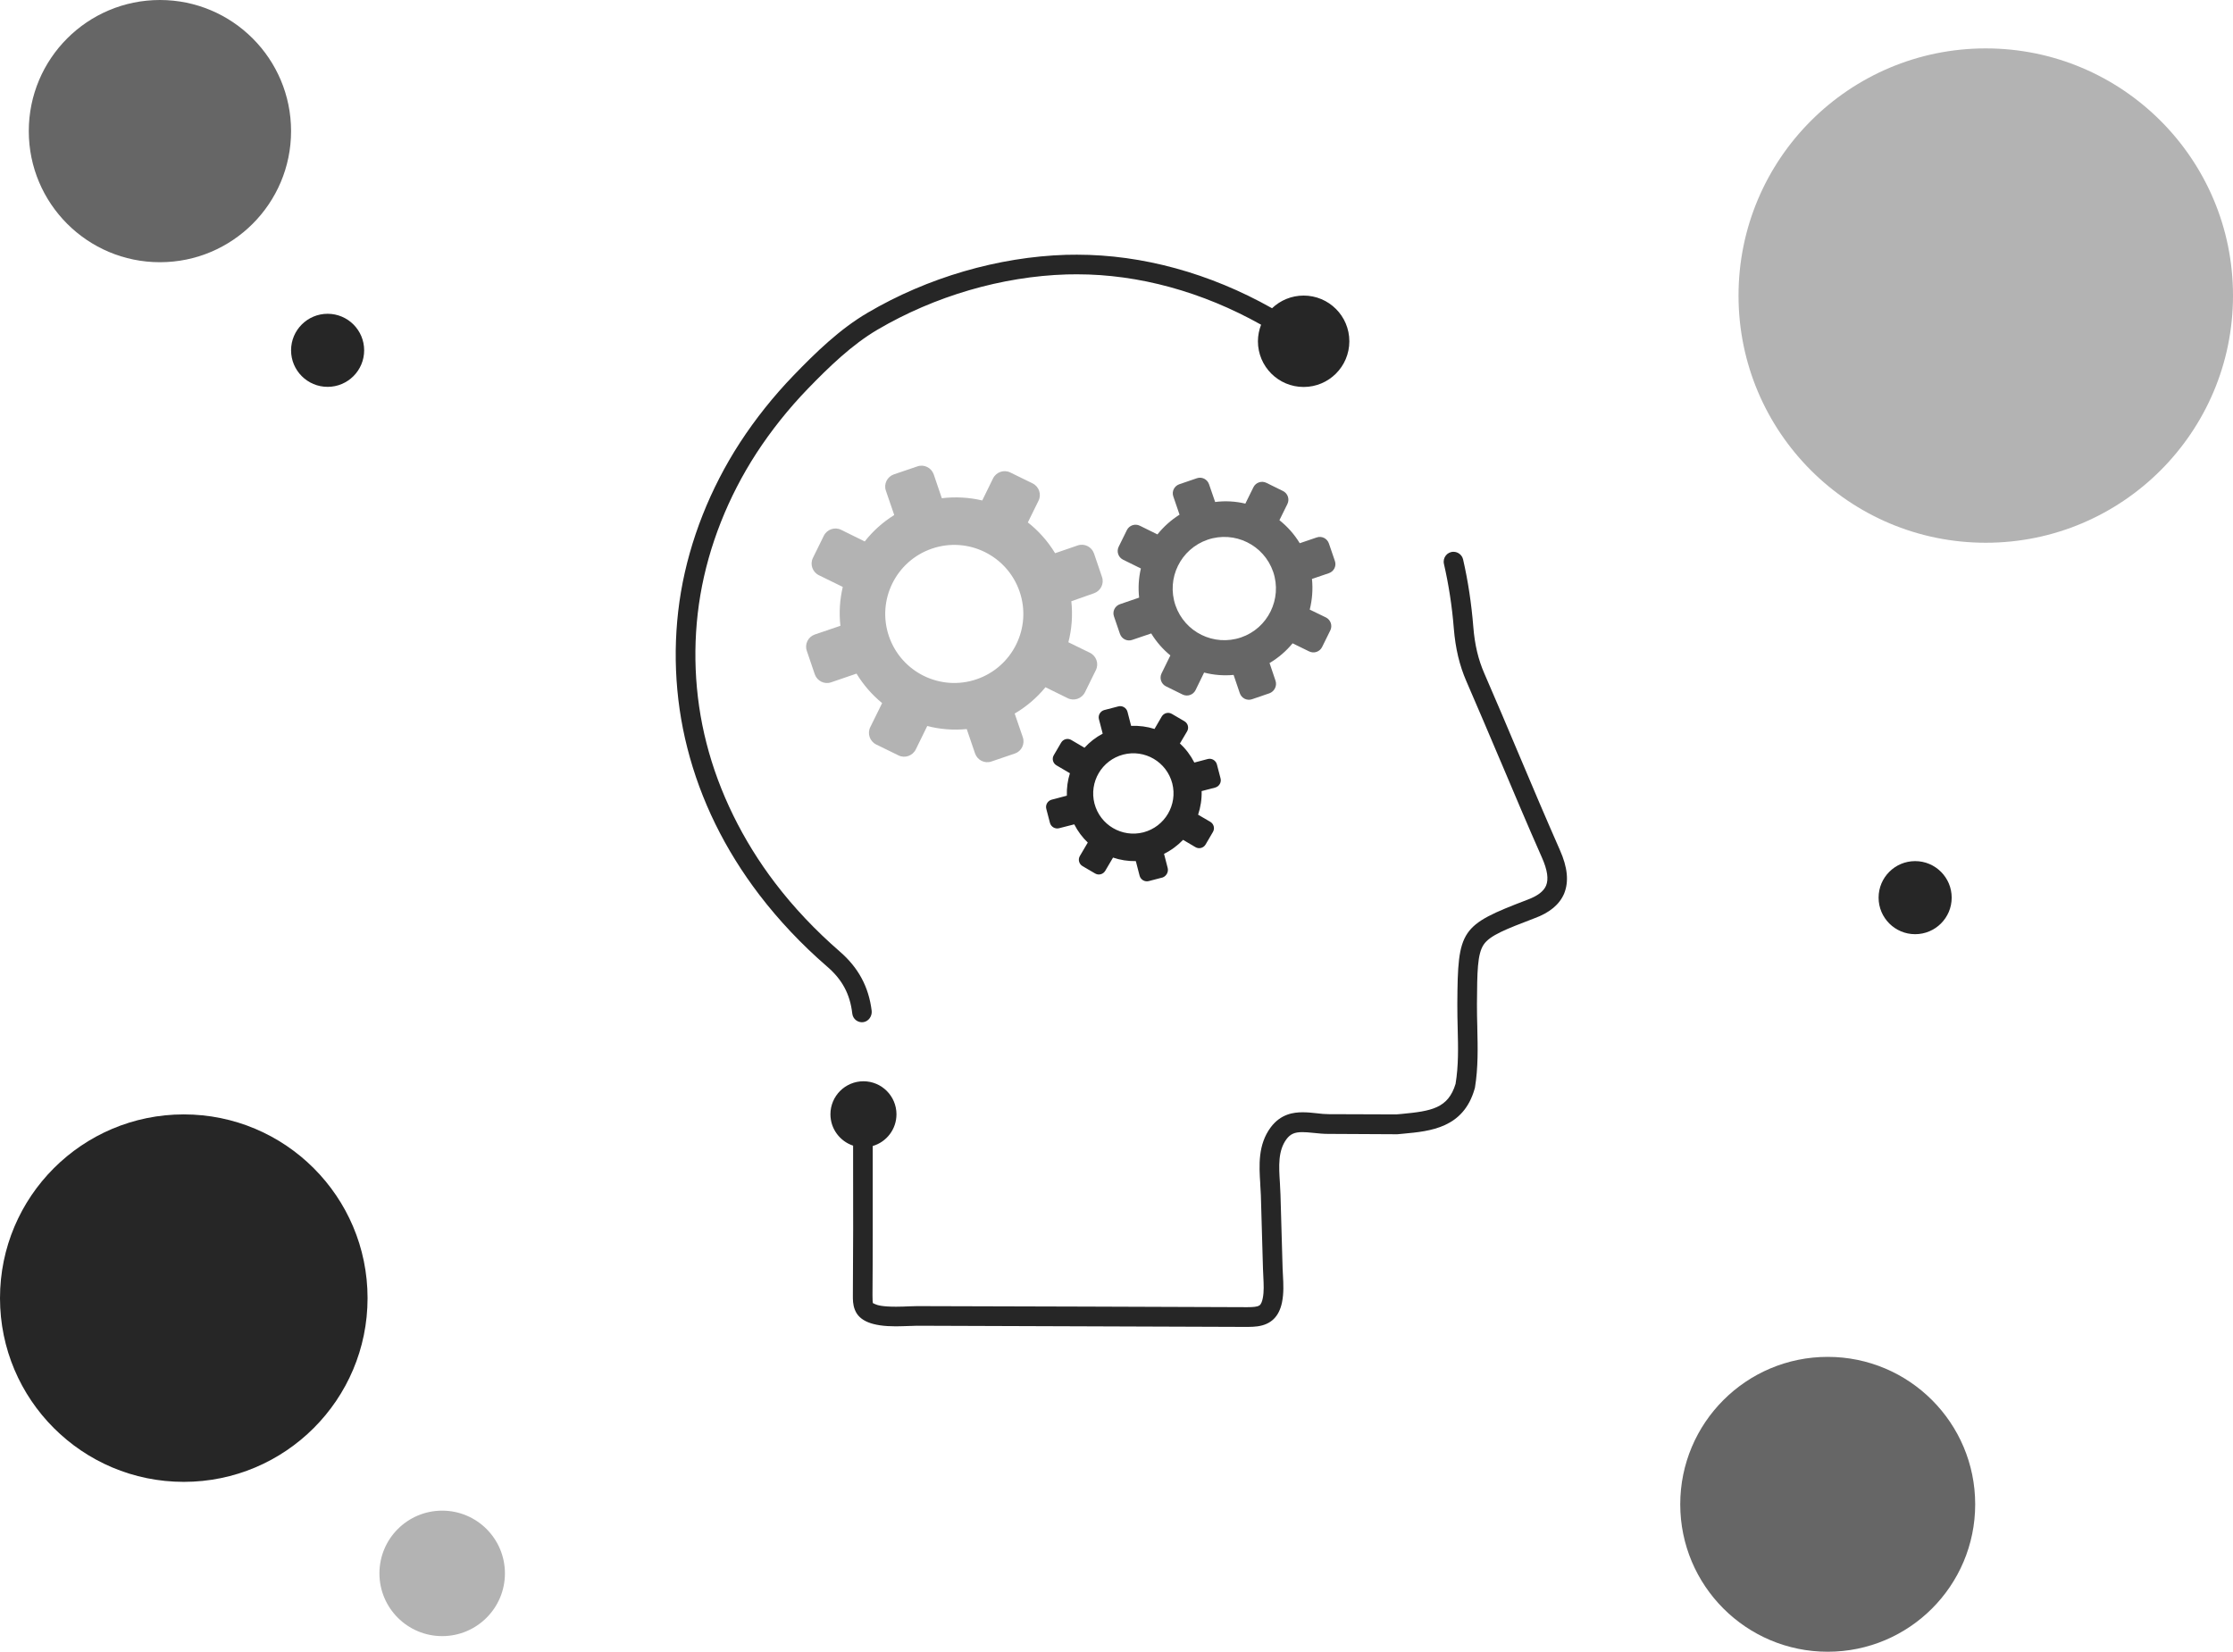
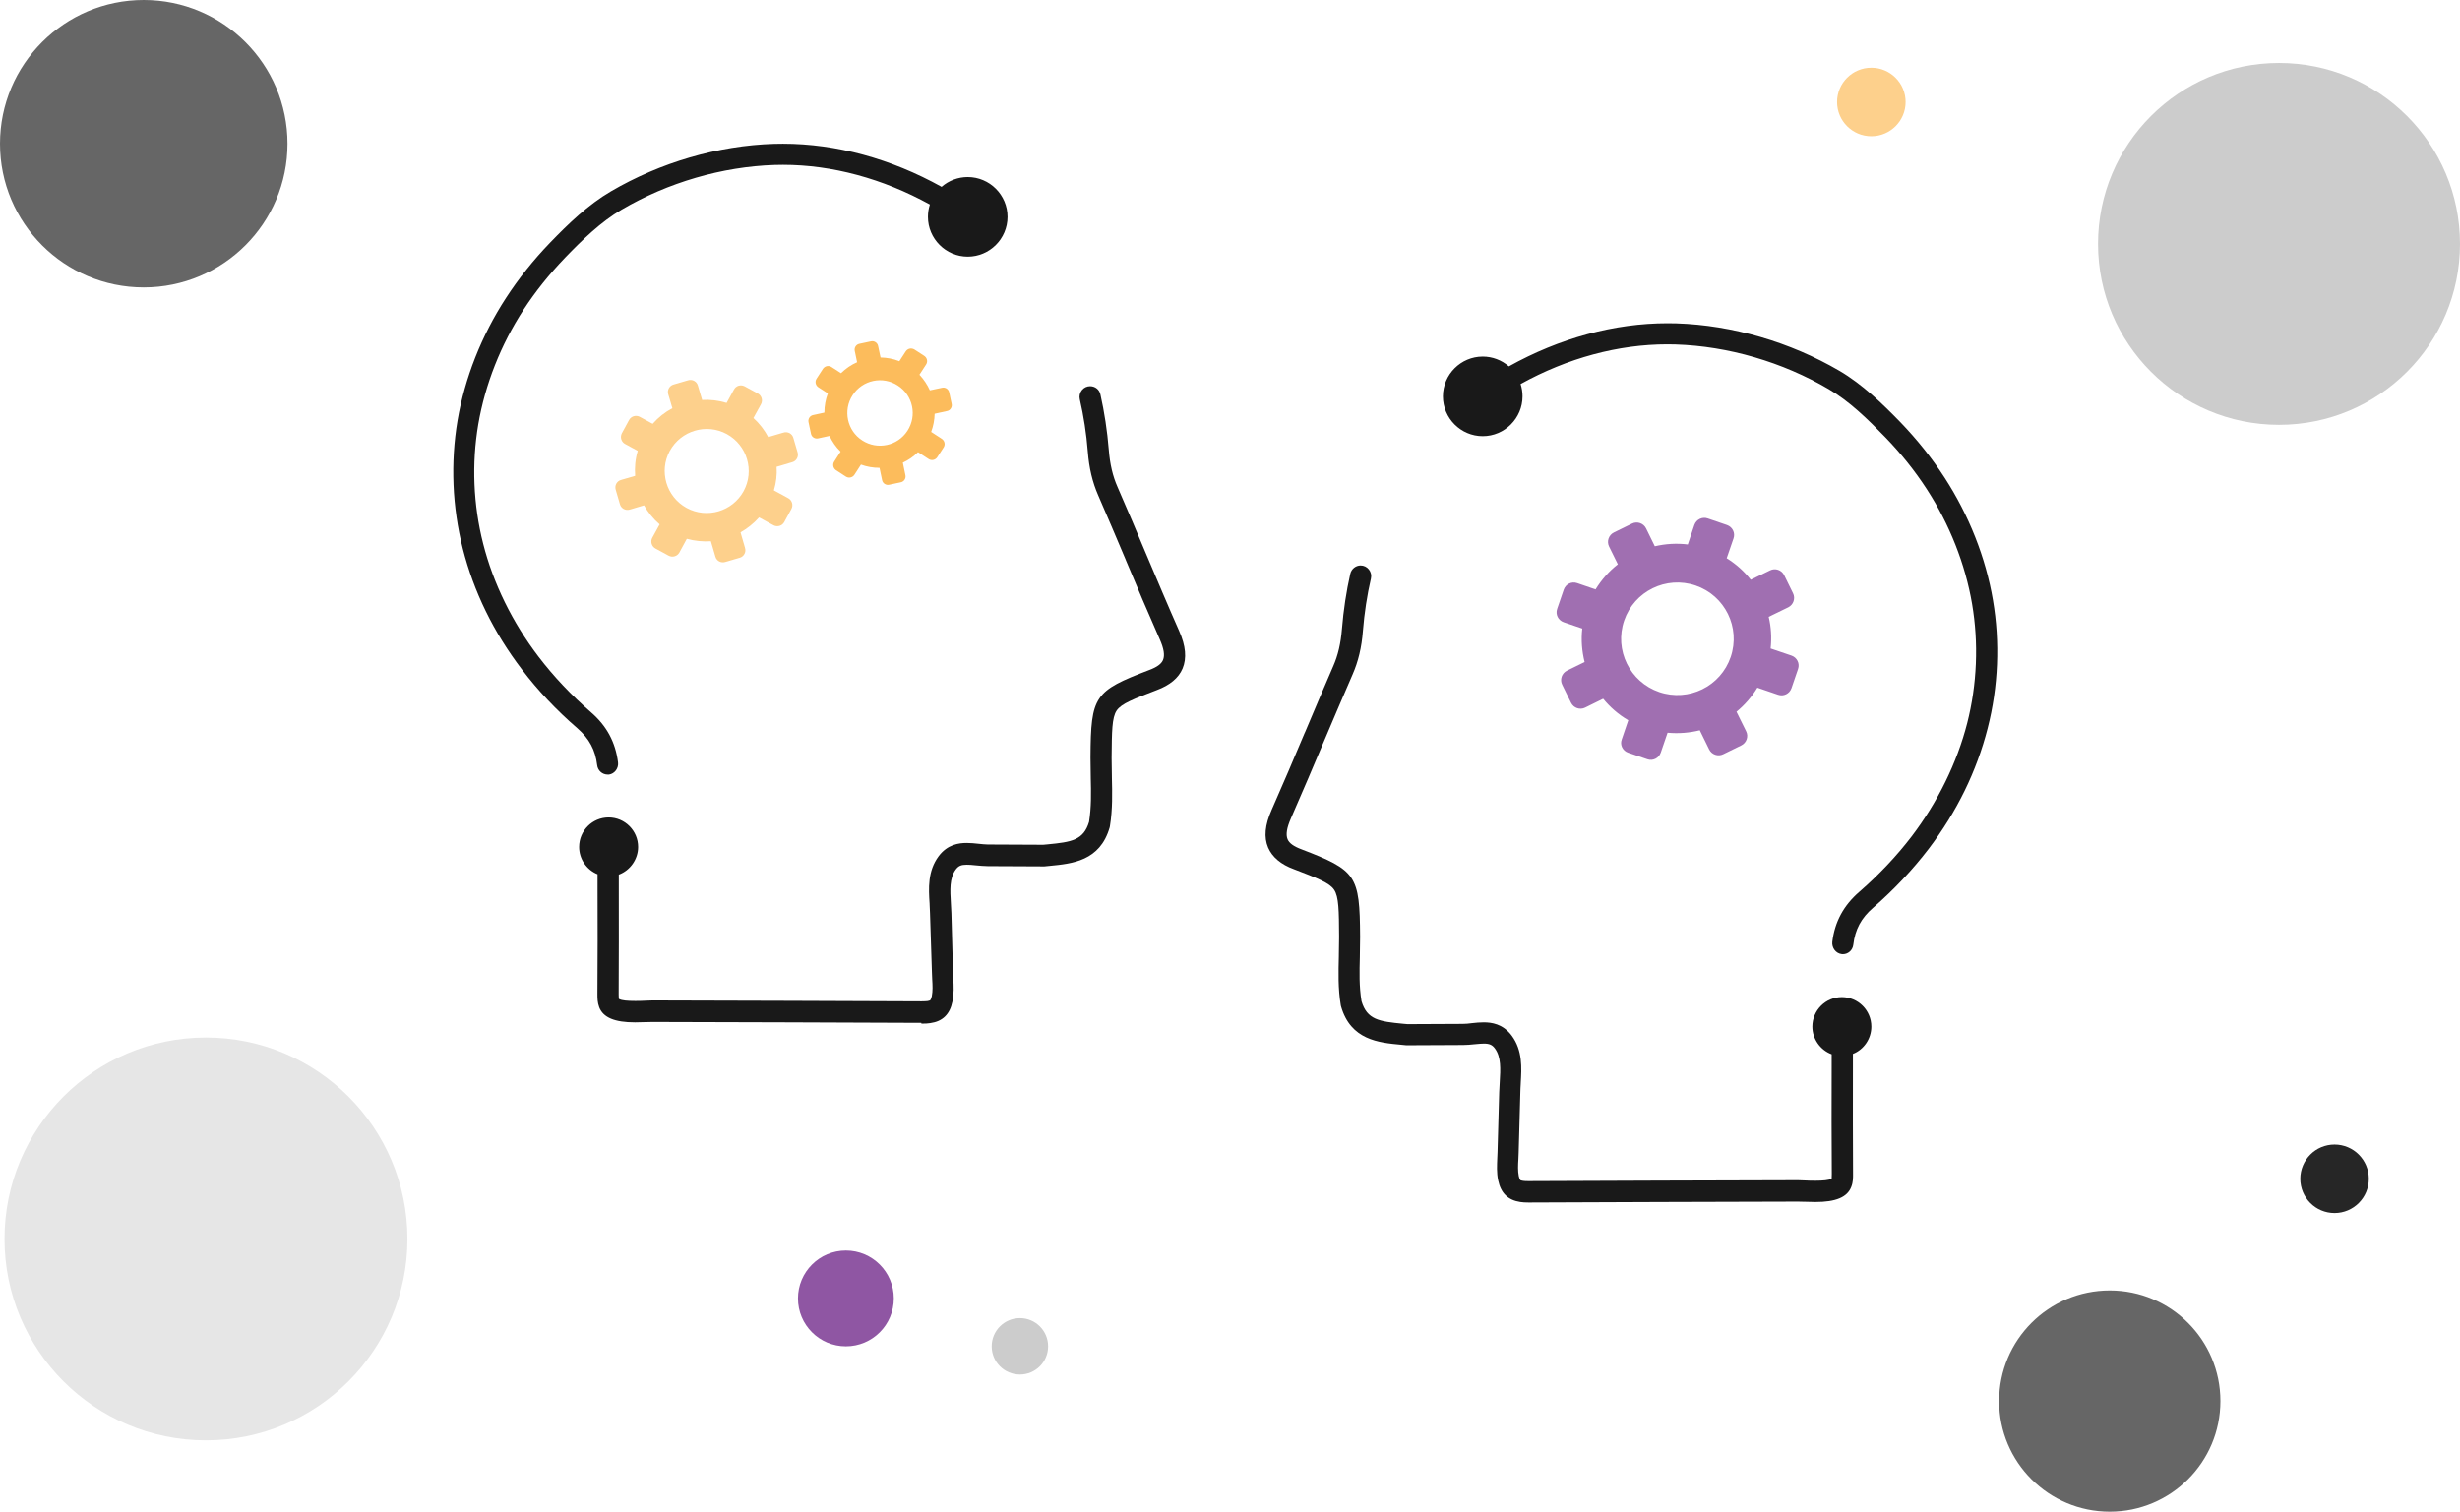
- <svg xmlns="http://www.w3.org/2000/svg" version="1.1" id="Layer_1" x="0px" y="0px" viewBox="0 0 1900.3 1406" enable-background="new 0 0 1900.3 1406" xml:space="preserve">
+ <svg xmlns="http://www.w3.org/2000/svg" version="1.1" id="Layer_1" x="0px" y="0px" viewBox="0 0 1909.8 1173.9" enable-background="new 0 0 1909.8 1173.9" xml:space="preserve">
  <g>
-     <g>
-       <path opacity="0.6" d="M1085.5,579.5l-5.1-15.1c7.6-4.5,14.2-10.2,19.6-16.8l14.1,6.9c4.1,2,9,0.3,11-3.7l7-14.2    c2-4.1,0.3-9-3.7-11l-13.8-6.7c2.1-8.4,2.8-17.2,1.9-26.1l14.4-4.9c4.3-1.5,6.6-6.1,5.1-10.4l-5.1-14.9c-1.5-4.3-6.1-6.6-10.4-5.1    l-14.4,4.9c-4.6-7.6-10.5-14.2-17.3-19.6l6.8-13.8c2-4.1,0.3-9-3.7-11l-14.2-7c-4.1-2-9-0.3-11,3.7l-6.9,14    c-8.3-2-17-2.5-25.7-1.4l-5.2-15.1c-1.5-4.3-6.1-6.6-10.4-5.1l-14.9,5.1c-4.3,1.5-6.6,6.1-5.1,10.4l5.3,15.5    c-7.3,4.6-13.6,10.3-18.8,16.8l-15-7.4c-4.1-2-9-0.3-11,3.7l-7,14.2c-2,4.1-0.3,9,3.7,11l15.2,7.5c-1.9,8-2.4,16.4-1.5,24.8    l-16.3,5.6c-4.3,1.5-6.6,6.1-5.1,10.4l5.1,14.9c1.5,4.3,6.1,6.6,10.4,5.1l16.2-5.5c4.4,7.2,9.9,13.5,16.3,18.7l-7.5,15.3    c-2,4.1-0.3,9,3.7,11l14.2,7c4.1,2,9,0.3,11-3.7l7.3-15c8.1,2.1,16.6,2.8,25.1,2l5.3,15.6c1.5,4.3,6.1,6.6,10.4,5.1l14.9-5.1    C1084.6,588.5,1086.9,583.8,1085.5,579.5z M1056.1,542.6c-23,7.8-47.9-4.4-55.8-27.4c-7.8-23,4.4-47.9,27.4-55.8    c23-7.8,47.9,4.4,55.8,27.4C1091.3,509.8,1079,534.8,1056.1,542.6z" />
-       <path opacity="0.85" d="M993.7,738.8l-3.1-12c6.1-3,11.6-7.1,16.2-11.9l10.5,6.2c3,1.8,6.9,0.8,8.7-2.3l6.2-10.6    c1.8-3,0.8-6.9-2.3-8.7l-10.3-6c2.1-6.4,3.2-13.2,3-20.1l11.5-3c3.4-0.9,5.5-4.4,4.6-7.8l-3.1-11.9c-0.9-3.4-4.4-5.5-7.8-4.6    l-11.4,3c-3.2-6.2-7.3-11.7-12.3-16.2l6.1-10.3c1.8-3,0.8-6.9-2.3-8.7l-10.6-6.2c-3-1.8-6.9-0.8-8.7,2.3l-6.1,10.5    c-6.3-2-13-2.9-19.9-2.6l-3.1-12c-0.9-3.4-4.4-5.5-7.8-4.6l-11.9,3.1c-3.4,0.9-5.5,4.4-4.6,7.8l3.2,12.3    c-5.9,3.1-11.1,7.2-15.5,12l-11.2-6.6c-3-1.8-6.9-0.8-8.7,2.3l-6.2,10.6c-1.8,3-0.8,6.9,2.3,8.7l11.4,6.7    c-1.9,6.1-2.8,12.5-2.6,19.1l-12.9,3.4c-3.4,0.9-5.5,4.4-4.6,7.8l3.1,11.9c0.9,3.4,4.4,5.5,7.8,4.6l12.9-3.3    c3,5.9,6.9,11.1,11.5,15.5l-6.7,11.4c-1.8,3-0.8,6.9,2.3,8.7l10.6,6.2c3,1.8,6.9,0.8,8.7-2.3l6.6-11.2c6.2,2.1,12.7,3.1,19.4,3    l3.2,12.4c0.9,3.4,4.4,5.5,7.8,4.6l11.9-3.1C992.6,745.7,994.6,742.2,993.7,738.8z M973.1,708.5c-18.3,4.7-36.9-6.2-41.7-24.5    c-4.7-18.3,6.2-36.9,24.5-41.7c18.3-4.7,36.9,6.2,41.7,24.5C1002.3,685.1,991.3,703.7,973.1,708.5z" />
-       <path opacity="0.3" d="M870.4,627.5l-6.9-20.1c10.2-6,19-13.6,26.2-22.4l18.9,9.3c5.4,2.7,12,0.4,14.7-5l9.3-18.9    c2.7-5.4,0.4-12-5-14.7l-18.4-9c2.9-11.2,3.8-23,2.5-34.9L931,505c5.7-2,8.8-8.2,6.8-13.9l-6.8-20c-2-5.7-8.2-8.8-13.9-6.8    l-19.2,6.6c-6.2-10.2-14.1-19.1-23.2-26.2l9.1-18.5c2.7-5.4,0.4-12-5-14.7l-19-9.3c-5.4-2.7-12-0.4-14.7,5l-9.2,18.8    c-11.1-2.6-22.7-3.3-34.4-1.9l-6.9-20.3c-2-5.7-8.2-8.8-13.9-6.8l-20,6.8c-5.7,2-8.8,8.2-6.8,13.9l7.1,20.7    c-9.8,6.1-18.2,13.7-25.1,22.5l-20.1-9.9c-5.4-2.7-12-0.4-14.7,5l-9.3,18.9c-2.7,5.4-0.4,12,5,14.7l20.4,10    c-2.5,10.7-3.3,21.9-2,33.1l-21.8,7.4c-5.7,2-8.8,8.2-6.8,13.9l6.8,20c2,5.7,8.2,8.8,13.9,6.8l21.6-7.4    c5.9,9.7,13.3,18.1,21.8,25.1l-10.1,20.5c-2.7,5.4-0.4,12,5,14.7l19,9.3c5.4,2.7,12,0.4,14.7-5l9.8-20c10.8,2.8,22.2,3.7,33.6,2.6    l7.1,20.8c2,5.7,8.2,8.8,13.9,6.8l20-6.8C869.3,639.5,872.4,633.3,870.4,627.5z M831.1,578.2c-30.7,10.5-64.1-5.9-74.6-36.6    c-10.5-30.7,5.9-64.1,36.6-74.6c30.7-10.5,64.1,5.9,74.6,36.6C878.2,534.3,861.8,567.7,831.1,578.2z" />
-       <g>
-         <path opacity="0.85" d="M725.3,862.8c0.5,4.5,4.6,7.9,9.3,7.3c4.6-0.6,7.7-5.2,7.2-9.7c-2.5-20.4-11.3-36.7-27.1-50.4     c-20.7-18-39.3-37.6-55.1-58.4c-27.6-36.2-47.8-77.4-58.4-119.1C590.7,591.6,589,548,596,506.6c7.1-41.9,23.6-83.6,47.7-120.8     c12.5-19.2,27.2-37.7,43.7-54.8c18-18.6,37.6-37.6,59.4-50.4c48.7-28.6,105.8-45.3,161-47c2.9-0.1,5.8-0.1,8.8-0.1     c52.4,0,106.5,14.8,156.6,42.9c-1.7,4.4-2.7,9.2-2.7,14.1c0,21.5,17.4,38.9,38.9,38.9s38.9-17.4,38.9-38.9     c0-21.5-17.4-38.9-38.9-38.9c-10.4,0-19.9,4.1-26.9,10.8c-0.1-0.1-0.2-0.1-0.3-0.2c-52.8-29.7-110.1-45.4-165.7-45.4     c-3.1,0-6.1,0-9.2,0.1c-57.9,1.8-117.9,19.3-168.9,49.3c-23.6,13.8-44.2,33.8-63,53.3c-17.3,17.9-32.6,37.2-45.7,57.3     c-25.3,39-42.7,83-50.2,127.1c-7.4,43.7-5.6,89.6,5.4,132.7c11.3,44.6,32,86.7,61.3,125.1c16.6,21.7,35.9,42.2,57.5,60.9     C716.7,833.7,723.4,846.2,725.3,862.8z" />
-         <path opacity="0.85" d="M1327.4,723.4c-11.9-27-23.6-54.6-34.9-81.4c-9.5-22.5-19.3-45.8-29.3-68.7c-5.2-11.9-8.2-24.5-9.4-39.7     c-1.6-20-4.5-39.1-8.7-57.4c-0.9-3.8-4.3-6.5-8.2-6.5c-5.4,0-9.3,5.1-8.1,10.3c4,17.5,6.9,35.8,8.4,54.9     c1.4,17.1,4.8,31.4,10.7,45c9.8,22.5,19.5,45.5,28.9,67.6l0.4,0.9c11.3,26.7,22.9,54.3,35,81.6c4.7,10.6,5.8,18.4,3.5,23.9     c-2.1,4.9-7.3,8.8-15.9,12c-57,21.8-59.2,25.1-59.6,88.3l0,0.9c0,6.7,0.1,13.4,0.3,20.4c0.4,16.1,0.8,31.4-1.8,47.1     c-6.3,20.9-20.7,23.2-45.8,25.6l-4.6,0.4l-57.6-0.2c-3.2,0-6.5-0.3-10.5-0.8c-3.5-0.4-7.6-0.8-11.6-0.8     c-7.6,0-18.6,1.3-27.2,12.8c-11,14.8-9.9,32.5-8.9,48.1l0,0.6c0.2,3.1,0.4,6.1,0.5,9l1.8,62.6c0.1,2.2,0.2,4.4,0.3,6.7     c0.3,6.6,0.7,12.8-0.5,18.6c-0.6,3-1.4,4.5-2.3,5.6l-0.6,0.4c-0.8,0.6-2.1,1-3.9,1.2c-1.6,0.2-3.6,0.3-6.4,0.3     c-46-0.2-92-0.4-137.9-0.5l-141.5-0.4l-1.6,0c-2,0-4.4,0.1-7.2,0.2c-2.2,0.1-6.3,0.3-10.6,0.3c-12,0-16-1.3-17.9-2.2l-1.9-0.9     l-0.2-2.1c-0.1-1.2-0.1-3.1-0.1-4.5c0.3-37.2,0.2-75.1,0.2-111.7l0-2.4c0-4.3,0-8.7,0-13c11.7-3.4,20.2-14.2,20.2-27     c0-15.5-12.6-28.1-28.1-28.1s-28.1,12.6-28.1,28.1c0,12.4,8.1,23,19.3,26.7c0,4.5,0,9.1,0,13.6l0,2.1     c0.1,36.6,0.1,74.4-0.2,111.6c0,3.5-0.1,7.9,1.7,12.4c3.7,9.6,14.8,14.1,34.8,14.1c4,0,7.9-0.2,11.6-0.3l0.7,0     c2.1-0.1,4-0.2,5.7-0.2l143.1,0.5c46,0.1,91.9,0.3,137.9,0.5h0.6c3.3,0,5.9-0.2,8.3-0.5c11.5-1.6,18.3-8.3,20.8-20.4     c1.6-7.9,1.2-15.8,0.8-22.9c-0.1-2.1-0.2-4.1-0.3-6.2l-1.8-62.6c-0.1-3.4-0.3-6.8-0.5-10.2c-0.9-14-1.7-27.1,5.6-37     c3.3-4.4,6.9-6,13.5-6c2.5,0,5.4,0.2,10.1,0.7c3.5,0.4,7.9,0.8,12,0.8l1.6,0l57.1,0.3l5.4-0.5c22.7-2.1,50.9-4.8,60.4-38.1     l0.3-1.1c2.8-17.1,2.4-34.1,2-50.6l0-1c-0.2-6.3-0.3-12.5-0.3-18.8l0-0.9c0.2-27.3,0.3-42.3,5.7-50.4     c5.3-7.9,18.8-13.1,43.1-22.4c13-4.7,21.5-11.8,25.4-21.1C1335.2,750.5,1334.1,738.4,1327.4,723.4z" />
-       </g>
+     <path opacity="0.6" fill="#FBB040" d="M569.8,302.5l-5.7,10.4c-6.3-1.9-12.7-2.7-19-2.3l-3.3-11.2c-0.9-3.2-4.3-5.1-7.6-4.1   l-11.3,3.3c-3.2,0.9-5.1,4.3-4.1,7.6L522,317c-5.7,3-10.9,7.1-15.3,12.1l-10-5.4c-3-1.6-6.7-0.5-8.3,2.4l-5.6,10.3   c-1.6,3-0.5,6.7,2.4,8.3l9.9,5.4c-1.9,6.4-2.5,12.9-2,19.4l-11,3.2c-3.2,0.9-5.1,4.3-4.1,7.6l3.3,11.3c0.9,3.2,4.3,5.1,7.6,4.1   l11.1-3.3c3.1,5.5,7.2,10.6,12.1,14.8l-5.7,10.4c-1.6,3-0.5,6.7,2.4,8.3l10.3,5.6c3,1.6,6.7,0.5,8.3-2.4l5.8-10.7   c6.2,1.7,12.5,2.3,18.7,1.9l3.5,12c0.9,3.2,4.3,5.1,7.6,4.1l11.3-3.3c3.2-0.9,5.1-4.3,4.1-7.6l-3.5-12.1c5.3-3,10.2-6.9,14.4-11.6   l11.2,6.1c3,1.6,6.7,0.5,8.3-2.4l5.6-10.3c1.6-3,0.5-6.7-2.4-8.3l-11.2-6.1c1.8-6,2.5-12.2,2.1-18.3l12.2-3.6   c3.2-0.9,5.1-4.3,4.1-7.6l-3.3-11.3c-0.9-3.2-4.3-5.1-7.6-4.1l-11.9,3.5c-2.9-5.5-6.8-10.5-11.5-14.8l5.9-10.7   c1.6-3,0.5-6.7-2.4-8.3l-10.3-5.6C575.1,298.4,571.4,299.5,569.8,302.5z M564.3,337.1c15.8,8.7,21.6,28.5,13,44.3   c-8.7,15.8-28.5,21.6-44.3,13c-15.8-8.7-21.6-28.5-13-44.3C528.7,334.3,548.5,328.5,564.3,337.1z" />
+     <path opacity="0.85" fill="#FBB040" d="M703.2,272.8l-5,7.7c-4.7-1.9-9.7-2.8-14.6-2.9l-1.9-8.9c-0.5-2.6-3.1-4.2-5.6-3.6l-8.9,1.9   c-2.6,0.5-4.2,3.1-3.6,5.6l1.8,8.7c-4.6,2-8.8,4.9-12.5,8.5l-7.4-4.8c-2.2-1.4-5.1-0.8-6.6,1.4l-5,7.7c-1.4,2.2-0.8,5.1,1.4,6.6   l7.4,4.8c-1.8,4.8-2.7,9.9-2.7,14.9l-8.7,1.9c-2.6,0.5-4.2,3.1-3.6,5.6l1.9,8.9c0.5,2.6,3.1,4.2,5.6,3.6l8.8-1.9   c2.1,4.5,4.9,8.6,8.6,12.2l-5,7.8c-1.4,2.2-0.8,5.1,1.4,6.6l7.7,5c2.2,1.4,5.1,0.8,6.6-1.4l5.1-7.9c4.7,1.7,9.5,2.5,14.4,2.5l2,9.5   c0.5,2.6,3.1,4.2,5.6,3.6l8.9-1.9c2.6-0.5,4.2-3.1,3.6-5.6l-2-9.6c4.3-2,8.3-4.7,11.8-8.2l8.3,5.4c2.2,1.4,5.1,0.8,6.6-1.4l5-7.7   c1.4-2.2,0.8-5.1-1.4-6.6l-8.3-5.4c1.7-4.6,2.6-9.3,2.7-14.1l9.6-2.1c2.6-0.5,4.2-3.1,3.6-5.6l-1.9-8.9c-0.5-2.6-3.1-4.2-5.6-3.6   l-9.4,2c-2-4.4-4.7-8.5-8.1-12.1l5.2-8c1.4-2.2,0.8-5.1-1.4-6.6l-7.7-5C707.6,270,704.7,270.6,703.2,272.8z M697,299.4   c11.8,7.6,15.1,23.4,7.5,35.1c-7.6,11.8-23.4,15.1-35.1,7.5c-11.8-7.6-15.1-23.4-7.5-35.1C669.5,295.1,685.2,291.7,697,299.4z" />
+     <g opacity="0.9">
+       <path d="M471.7,601.5c-4.1,0-7.6-3.1-8.1-7.3c-1.4-11.8-6.1-20.6-15.4-28.7c-16.2-14-30.6-29.3-43-45.6    c-22-28.8-37.4-60.4-45.9-93.8c-8.2-32.4-9.6-66.8-4.1-99.5c5.6-33,18.6-66,37.6-95.2c9.8-15.1,21.3-29.5,34.2-42.9    c14.1-14.6,29.5-29.5,47.3-39.9c38.2-22.4,83.2-35.6,126.6-36.9c2.2-0.1,4.5-0.1,6.9-0.1c41.3,0,83.9,11.6,123.2,33.5    c5.6-4.9,12.8-7.6,20.3-7.6c17,0,30.9,13.9,30.9,30.9s-13.9,30.9-30.9,30.9s-30.9-13.9-30.9-30.9c0-3.3,0.5-6.5,1.5-9.6    c-36.5-20.1-75.9-30.8-114-30.8c-2.1,0-4.3,0-6.5,0.1c-40.7,1.3-82.9,13.6-118.8,34.7c-16,9.4-30.5,23.4-43.8,37.2    c-12.2,12.7-23.1,26.3-32.3,40.4c-17.8,27.4-29.9,58.2-35.2,89.1c-5.2,30.5-3.9,62.6,3.8,92.7c7.8,30.8,22.7,61.2,43.1,87.9    c11.7,15.3,25.4,29.8,40.7,43.1c12.1,10.5,18.9,23.1,20.9,38.8c0.6,4.6-2.7,8.9-7,9.5C472.4,601.5,472,601.5,471.7,601.5z" />
    </g>
-     <circle opacity="0.6" cx="136.1" cy="111.6" r="111.6" />
-     <circle opacity="0.3" cx="376.3" cy="1339.3" r="53.4" />
-     <circle opacity="0.3" cx="1689.9" cy="251.6" r="210.4" />
-     <circle opacity="0.85" cx="1629.8" cy="764.1" r="31.1" />
-     <circle opacity="0.85" cx="278.8" cy="298.2" r="31.1" />
-     <circle opacity="0.6" cx="1555.4" cy="1280.5" r="125.5" />
-     <circle opacity="0.85" cx="156.4" cy="1105" r="156.4" />
+     <g opacity="0.9">
+       <path d="M715.3,794.3c-32.9-0.1-64.6-0.2-102.5-0.4l-106.4-0.3c-1.2,0-2.7,0.1-4.2,0.1l-0.5,0c-2.7,0.1-5.6,0.2-8.7,0.2    c-15.8,0-24.7-3.7-27.8-11.7c-1.4-3.7-1.4-7.2-1.4-10c0.2-27.5,0.2-55.3,0.1-82.3l0-11c-8.6-3.5-14.3-11.9-14.3-21.2    c0-12.6,10.3-22.9,22.9-22.9c12.6,0,22.9,10.3,22.9,22.9c0,9.5-6.1,18.2-15,21.5l0,11.2c0,26.8,0.1,54.5-0.1,81.8    c0,0.5,0,2.2,0.1,3.1l0.1,0.4l0.4,0.2c1.9,1,6.1,1.4,12.4,1.4c3.2,0,6.3-0.1,7.7-0.2c2-0.1,3.9-0.2,5.5-0.2l1.2,0l105.2,0.3    c37.9,0.1,69.5,0.2,102.6,0.4c2,0,3.4-0.1,4.5-0.2c1.3-0.2,1.9-0.5,2.1-0.6l0.1-0.1c0.4-0.5,0.8-1.3,1.2-3.1    c0.8-4,0.6-8.5,0.3-13.2c-0.1-1.8-0.2-3.4-0.2-5.1L722,709c-0.1-2.2-0.2-4.5-0.3-6.6l0-0.5c-0.8-11.9-1.6-25.4,7-37    c6.9-9.2,15.7-10.3,21.8-10.3c3.1,0,6.1,0.3,8.8,0.6c3,0.3,5.5,0.6,7.7,0.6l42.9,0.2l3.3-0.3c18.7-1.8,28-3.2,32.3-17.5    c1.8-11.5,1.6-22.7,1.3-34.5l0-0.4c-0.1-5.1-0.2-9.9-0.2-14.8l0-0.7c0.3-47.4,2.9-51.2,45.6-67.5c5.9-2.2,9.4-4.7,10.7-7.8    c1.5-3.6,0.7-8.8-2.6-16.2c-9-20.4-17.7-40.9-26-60.7l-0.6-1.5c-6.9-16.2-13.9-33-21.1-49.4c-4.5-10.3-7.1-21.2-8.1-34.1    c-1.1-13.9-3.2-27.5-6.2-40.5c-0.6-2.5,0-5.1,1.6-7.1c1.6-2,3.9-3.1,6.4-3.1c3.9,0,7.2,2.6,8,6.4c3.1,13.8,5.3,28.2,6.5,43    c0.9,11.1,3,20.3,6.8,28.9c7.7,17.6,15.2,35.4,21.8,51.1l0.3,0.7c8.3,19.6,16.9,40,25.7,59.9c5.2,11.7,6,21.3,2.7,29.2    c-3.1,7.4-9.9,13-20.1,16.8c-17.7,6.8-27.5,10.5-31.1,15.9c-3.7,5.5-3.7,16.4-3.9,36.3l0,0.7c0,4.6,0.1,9.3,0.2,13.9l0,0.8    c0.3,12.3,0.6,25-1.5,38l-0.2,1c-7.5,26.2-29.2,28.2-46.7,29.9l-4,0.4c-0.1,0-0.2,0-0.2,0l-42.5-0.2l-1.1,0    c-3.2,0-6.6-0.4-9.2-0.6c-3.5-0.4-5.6-0.5-7.3-0.5c-4.3,0-6.4,0.9-8.5,3.7c-5,6.8-4.4,16.2-3.8,26.2c0.2,2.7,0.3,5.2,0.4,7.7    l1.3,46.6c0,1.5,0.1,3,0.2,4.5c0.3,5.4,0.6,11.5-0.7,17.6c-2,9.9-7.7,15.4-17.2,16.7c-1.9,0.3-3.9,0.4-6.4,0.4H715.3z" />
+     </g>
+     <path opacity="0.85" fill="#8F56A3" d="M1264,584.5l14.9,5.1c4.3,1.5,8.9-0.8,10.4-5.1l5.3-15.5c8.5,0.8,17,0.1,25-1.9l7.3,14.9   c2,4,6.9,5.7,10.9,3.7l14.1-6.9c4-2,5.7-6.9,3.7-10.9l-7.5-15.2c6.3-5.2,11.8-11.4,16.2-18.7l16.1,5.5c4.3,1.5,8.9-0.8,10.4-5.1   l5.1-14.9c1.5-4.3-0.8-8.9-5.1-10.4l-16.2-5.5c0.9-8.4,0.4-16.7-1.5-24.6l15.2-7.4c4-2,5.7-6.9,3.7-10.9l-6.9-14.1   c-2-4-6.9-5.7-10.9-3.7l-15,7.3c-5.1-6.5-11.4-12.2-18.7-16.7l5.3-15.4c1.5-4.3-0.8-8.9-5.1-10.4l-14.9-5.1   c-4.3-1.5-8.9,0.8-10.4,5.1l-5.1,15.1c-8.7-1.1-17.4-0.5-25.6,1.4l-6.8-13.9c-2-4-6.9-5.7-10.9-3.7l-14.1,6.9   c-4,2-5.7,6.9-3.7,10.9l6.8,13.8c-6.8,5.3-12.6,11.9-17.3,19.5l-14.3-4.9c-4.3-1.5-8.9,0.8-10.4,5.1l-5.1,14.9   c-1.5,4.3,0.8,8.9,5.1,10.4l14.4,4.9c-1,8.8-0.3,17.6,1.8,26l-13.7,6.7c-4,2-5.7,6.9-3.7,10.9l6.9,14.1c2,4,6.9,5.7,10.9,3.7   l14-6.9c5.4,6.6,11.9,12.3,19.5,16.7l-5.1,15C1257.5,578.4,1259.7,583,1264,584.5z M1260.9,481.9c7.8-22.8,32.6-35,55.5-27.2   c22.8,7.8,35,32.6,27.2,55.5c-7.8,22.8-32.6,35-55.5,27.2C1265.3,529.6,1253.1,504.8,1260.9,481.9z" />
+     <g opacity="0.9">
+       <path d="M1430.7,741c-0.4,0-0.7,0-1.1-0.1c-4.4-0.6-7.6-4.9-7.1-9.5c1.9-15.6,8.8-28.3,20.9-38.8c15.3-13.3,29-27.8,40.7-43.1    c20.3-26.7,35.2-57.1,43.1-87.9c7.7-30.1,9-62.2,3.8-92.7c-5.3-30.9-17.4-61.7-35.2-89.1c-9.2-14.2-20.1-27.8-32.3-40.4    c-13.3-13.7-27.7-27.8-43.8-37.2c-35.9-21.1-78.1-33.4-118.8-34.7c-2.2-0.1-4.3-0.1-6.4-0.1c-38.1,0-77.5,10.6-114,30.8    c1,3.1,1.5,6.3,1.5,9.6c0,17-13.9,30.9-30.9,30.9s-30.9-13.9-30.9-30.9c0-17,13.9-30.9,30.9-30.9c7.5,0,14.6,2.7,20.3,7.6    c39.3-21.9,81.9-33.5,123.2-33.5c2.3,0,4.7,0,6.9,0.1c43.4,1.4,88.3,14.5,126.6,36.9c17.7,10.4,33.2,25.4,47.3,39.9    c12.9,13.4,24.4,27.8,34.2,42.9c19,29.3,32,62.2,37.6,95.2c5.6,32.8,4.2,67.2-4.1,99.5c-8.5,33.4-23.9,64.9-45.9,93.8    c-12.4,16.2-26.9,31.6-43,45.6c-9.3,8-14,16.9-15.4,28.7C1438.3,737.9,1434.8,741,1430.7,741z" />
+     </g>
+     <g opacity="0.9">
+       <path d="M1186.7,933.8c-2.5,0-4.6-0.1-6.4-0.4c-9.5-1.4-15.1-6.8-17.2-16.7c-1.3-6.1-0.9-12.1-0.7-17.5c0.1-1.6,0.2-3.1,0.2-4.6    l1.3-46.6c0.1-2.5,0.2-5.1,0.4-7.7c0.6-10,1.2-19.5-3.8-26.2c-2-2.7-4.2-3.7-8.5-3.7c-1.7,0-3.9,0.2-7.3,0.5    c-2.7,0.3-6,0.6-9.1,0.6l-1.2,0c-42.4,0.2-42.4,0.2-42.4,0.2c0,0-0.2,0-0.2,0l-4-0.4c-17.5-1.6-39.2-3.7-46.7-29.8l-0.2-0.9    c-2.2-13.1-1.8-25.8-1.5-38.1l0-0.7c0.1-4.6,0.2-9.3,0.2-13.9l0-0.7c-0.1-19.9-0.2-30.9-3.9-36.3c-3.6-5.4-13.4-9.1-31.1-15.9    c-10.2-3.7-16.9-9.4-20.1-16.8c-3.4-8-2.5-17.5,2.7-29.2c8.8-19.9,17.4-40.2,25.7-59.9l0.3-0.6c6.7-15.8,14.2-33.7,21.8-51.1    c3.8-8.6,5.9-17.8,6.8-28.9c1.2-14.8,3.4-29.3,6.5-43c0.9-3.7,4.2-6.4,8-6.4c2.5,0,4.8,1.1,6.4,3.1c1.6,2,2.2,4.6,1.6,7.1    c-3,13-5.1,26.7-6.2,40.5c-1,13-3.6,23.8-8.1,34.1c-7.2,16.5-14.3,33.3-21.2,49.5l-0.6,1.4c-8.4,19.9-17.1,40.4-26,60.7    c-3.2,7.3-4.1,12.6-2.6,16.2c1.3,3.1,4.8,5.6,10.7,7.8c42.8,16.4,45.3,20.2,45.6,67.6l0,0.7c0,4.9-0.1,9.7-0.2,14.8l0,0.4    c-0.3,11.8-0.6,23,1.3,34.5c4.3,14.3,13.5,15.7,32.3,17.5l3.4,0.3l42.7-0.2c2.2,0,4.7-0.2,7.6-0.6c2.7-0.3,5.7-0.6,8.8-0.6    c6.1,0,14.9,1.1,21.8,10.3c8.6,11.6,7.7,25.1,7,37.1l0,0.4c-0.1,2.1-0.3,4.5-0.3,6.7l-1.3,46.6c0,1.6-0.1,3.3-0.2,5    c-0.3,4.8-0.5,9.3,0.3,13.3c0.4,1.8,0.8,2.6,1.2,3.1l0.2,0.1c0.1,0.1,0.6,0.3,2,0.5c1.1,0.2,2.5,0.2,4.5,0.2    c33.1-0.1,64.7-0.3,102.6-0.4l105.2-0.3l1.1,0c1.6,0,3.5,0.1,5.5,0.2c1.5,0.1,4.5,0.2,7.8,0.2c6.3,0,10.5-0.5,12.4-1.4l0.4-0.2    l0-0.4c0.1-0.9,0.1-2.5,0.1-3.1c-0.2-27.6-0.2-55.4-0.1-82.4l0-10.7c-8.9-3.3-15-12-15-21.5c0-12.6,10.3-22.9,22.9-22.9    c12.6,0,22.9,10.3,22.9,22.9c0,9.3-5.7,17.8-14.3,21.2l0,11c0,26.9-0.1,54.8,0.1,82.3c0,2.8,0.1,6.3-1.4,10    c-3.1,8-11.9,11.7-27.8,11.7c-3.1,0-6.1-0.1-8.7-0.2l-0.6,0c-1.4-0.1-2.9-0.1-4.2-0.1l-106.4,0.3c-28,0.1-66.2,0.2-102.5,0.4    H1186.7z" />
+     </g>
+     <circle opacity="0.6" cx="111.6" cy="111.6" r="111.6" />
+     <circle fill="#8F56A3" cx="656.7" cy="1008.3" r="37.2" />
+     <circle opacity="0.2" cx="791.8" cy="1045.5" r="21.9" />
+     <circle opacity="0.2" cx="1769.3" cy="189.4" r="140.5" />
+     <circle opacity="0.85" cx="1812.4" cy="915.4" r="26.6" />
+     <circle opacity="0.6" fill="#FBB040" cx="1452.8" cy="79.2" r="26.6" />
+     <circle opacity="0.6" cx="1637.9" cy="1088" r="85.9" />
+     <circle opacity="0.1" cx="159.9" cy="962.1" r="156.4" />
  </g>
</svg>
